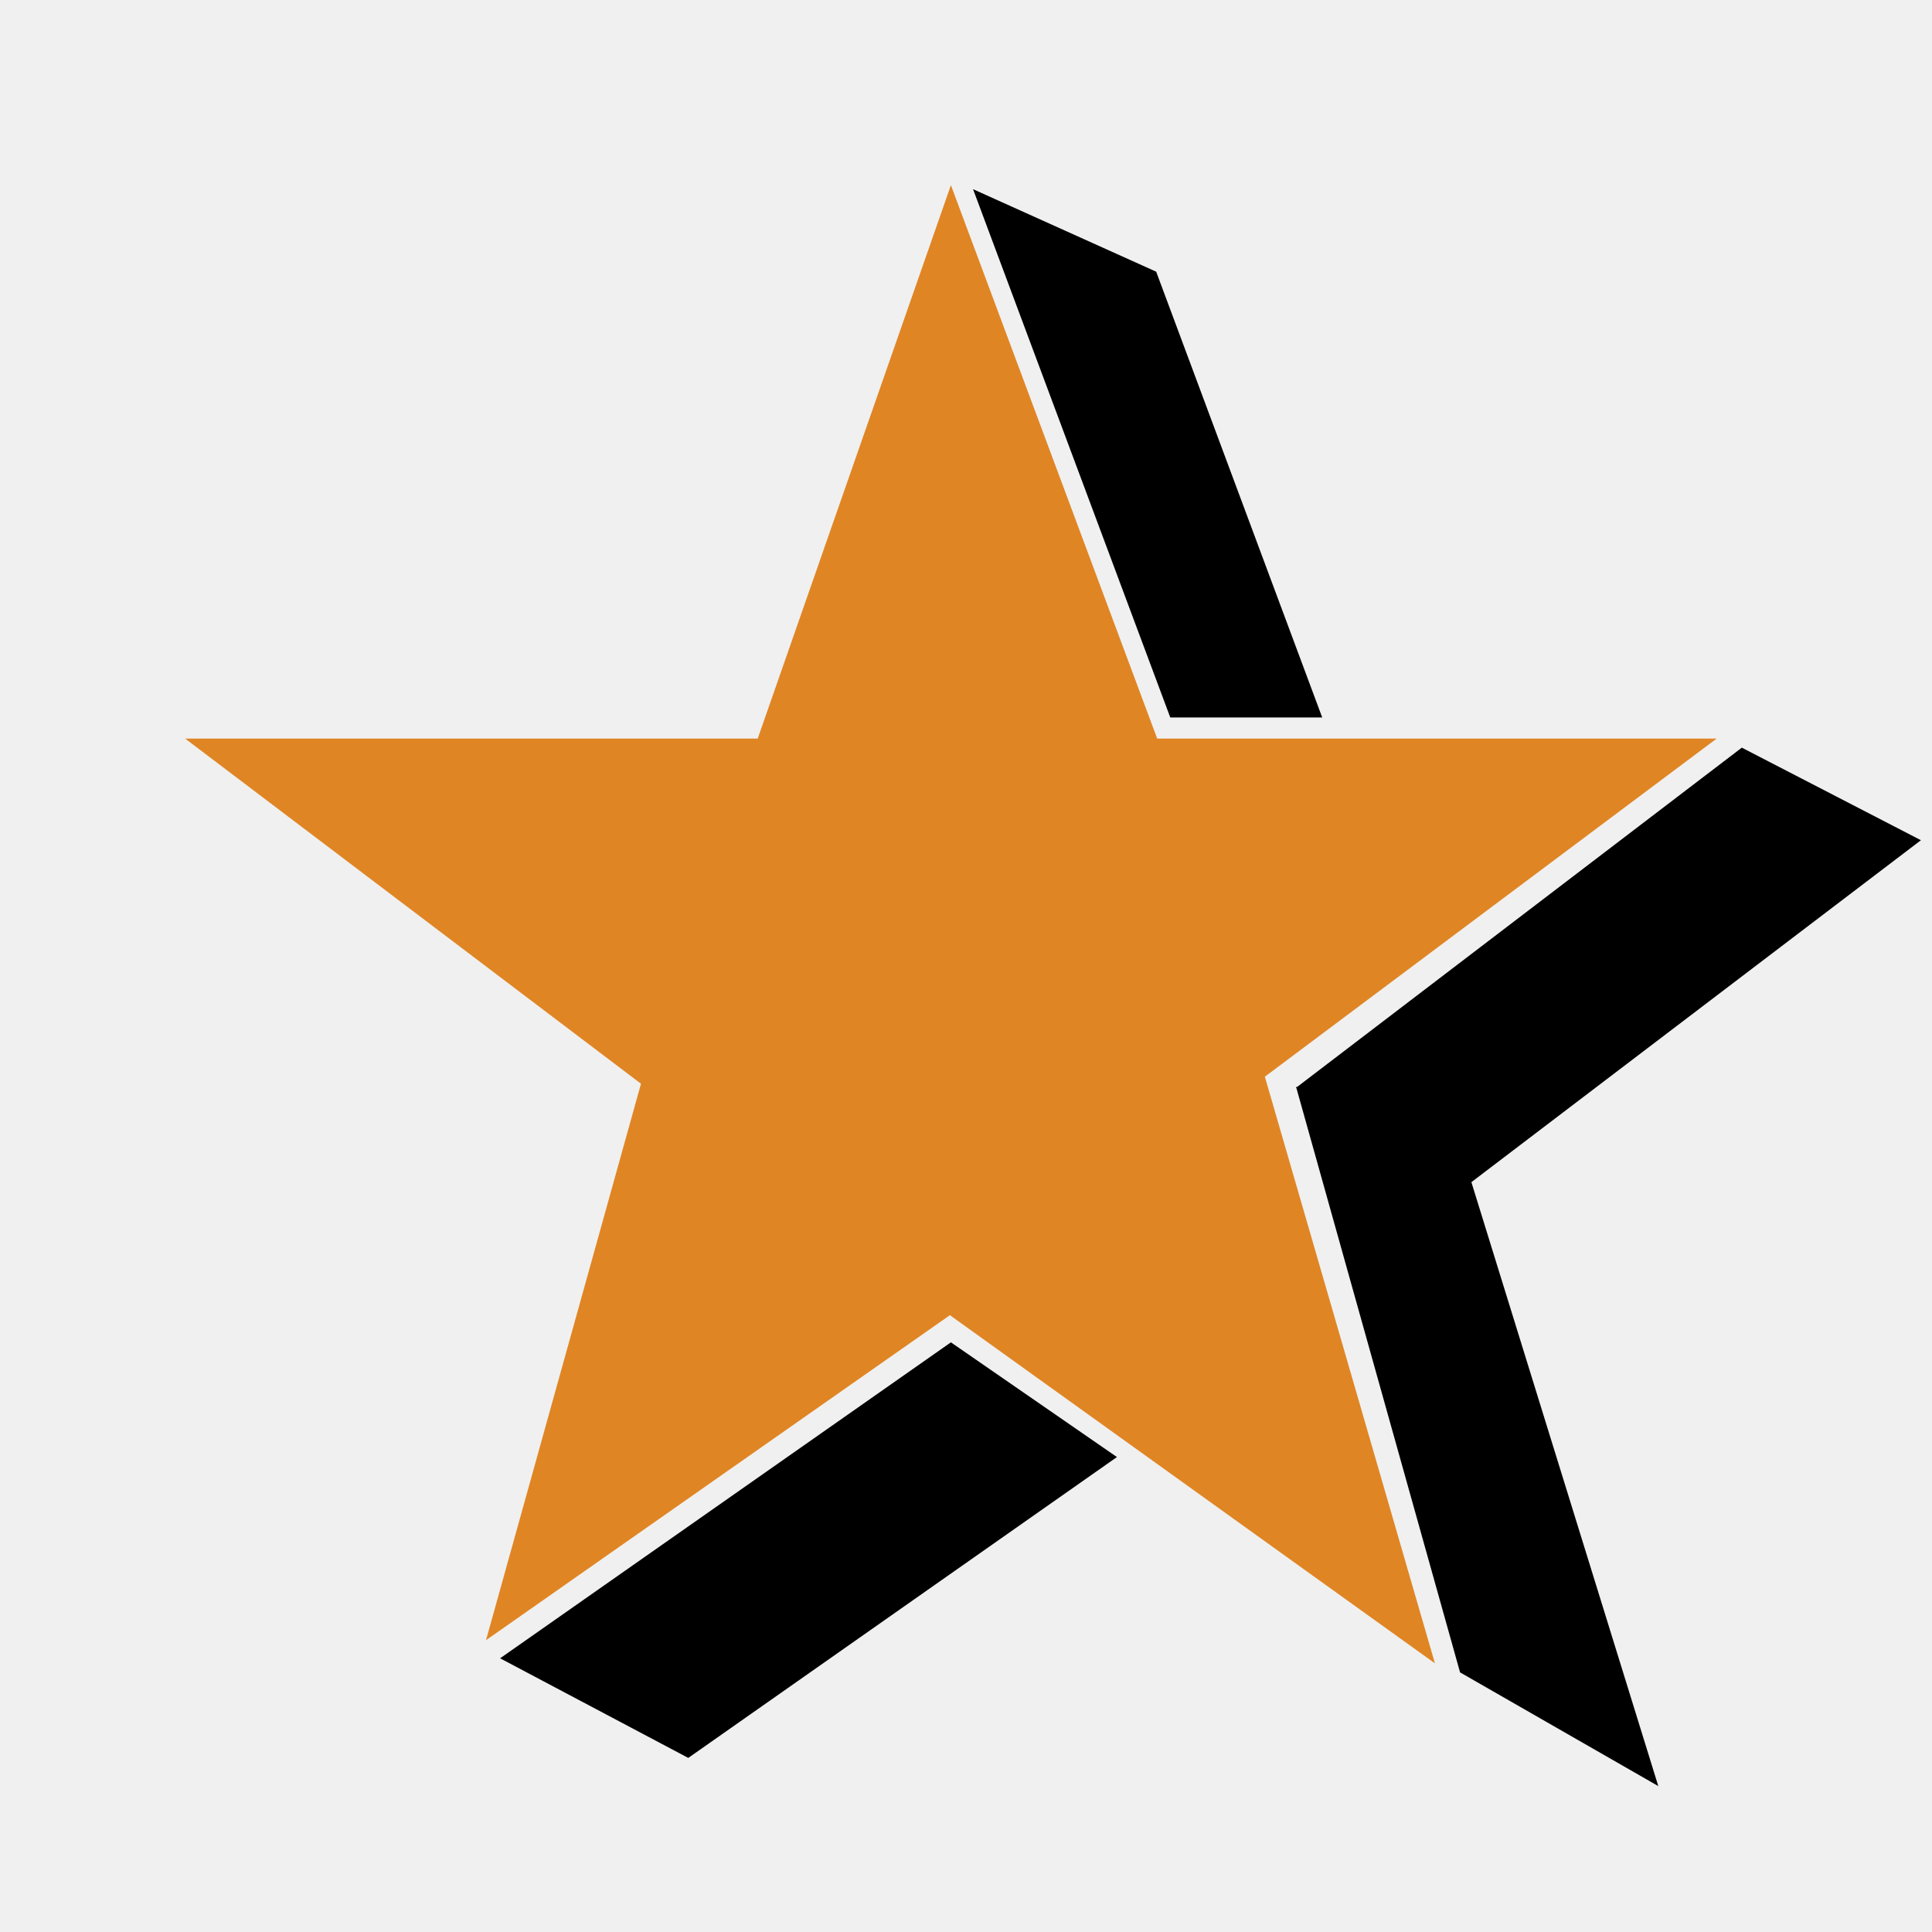
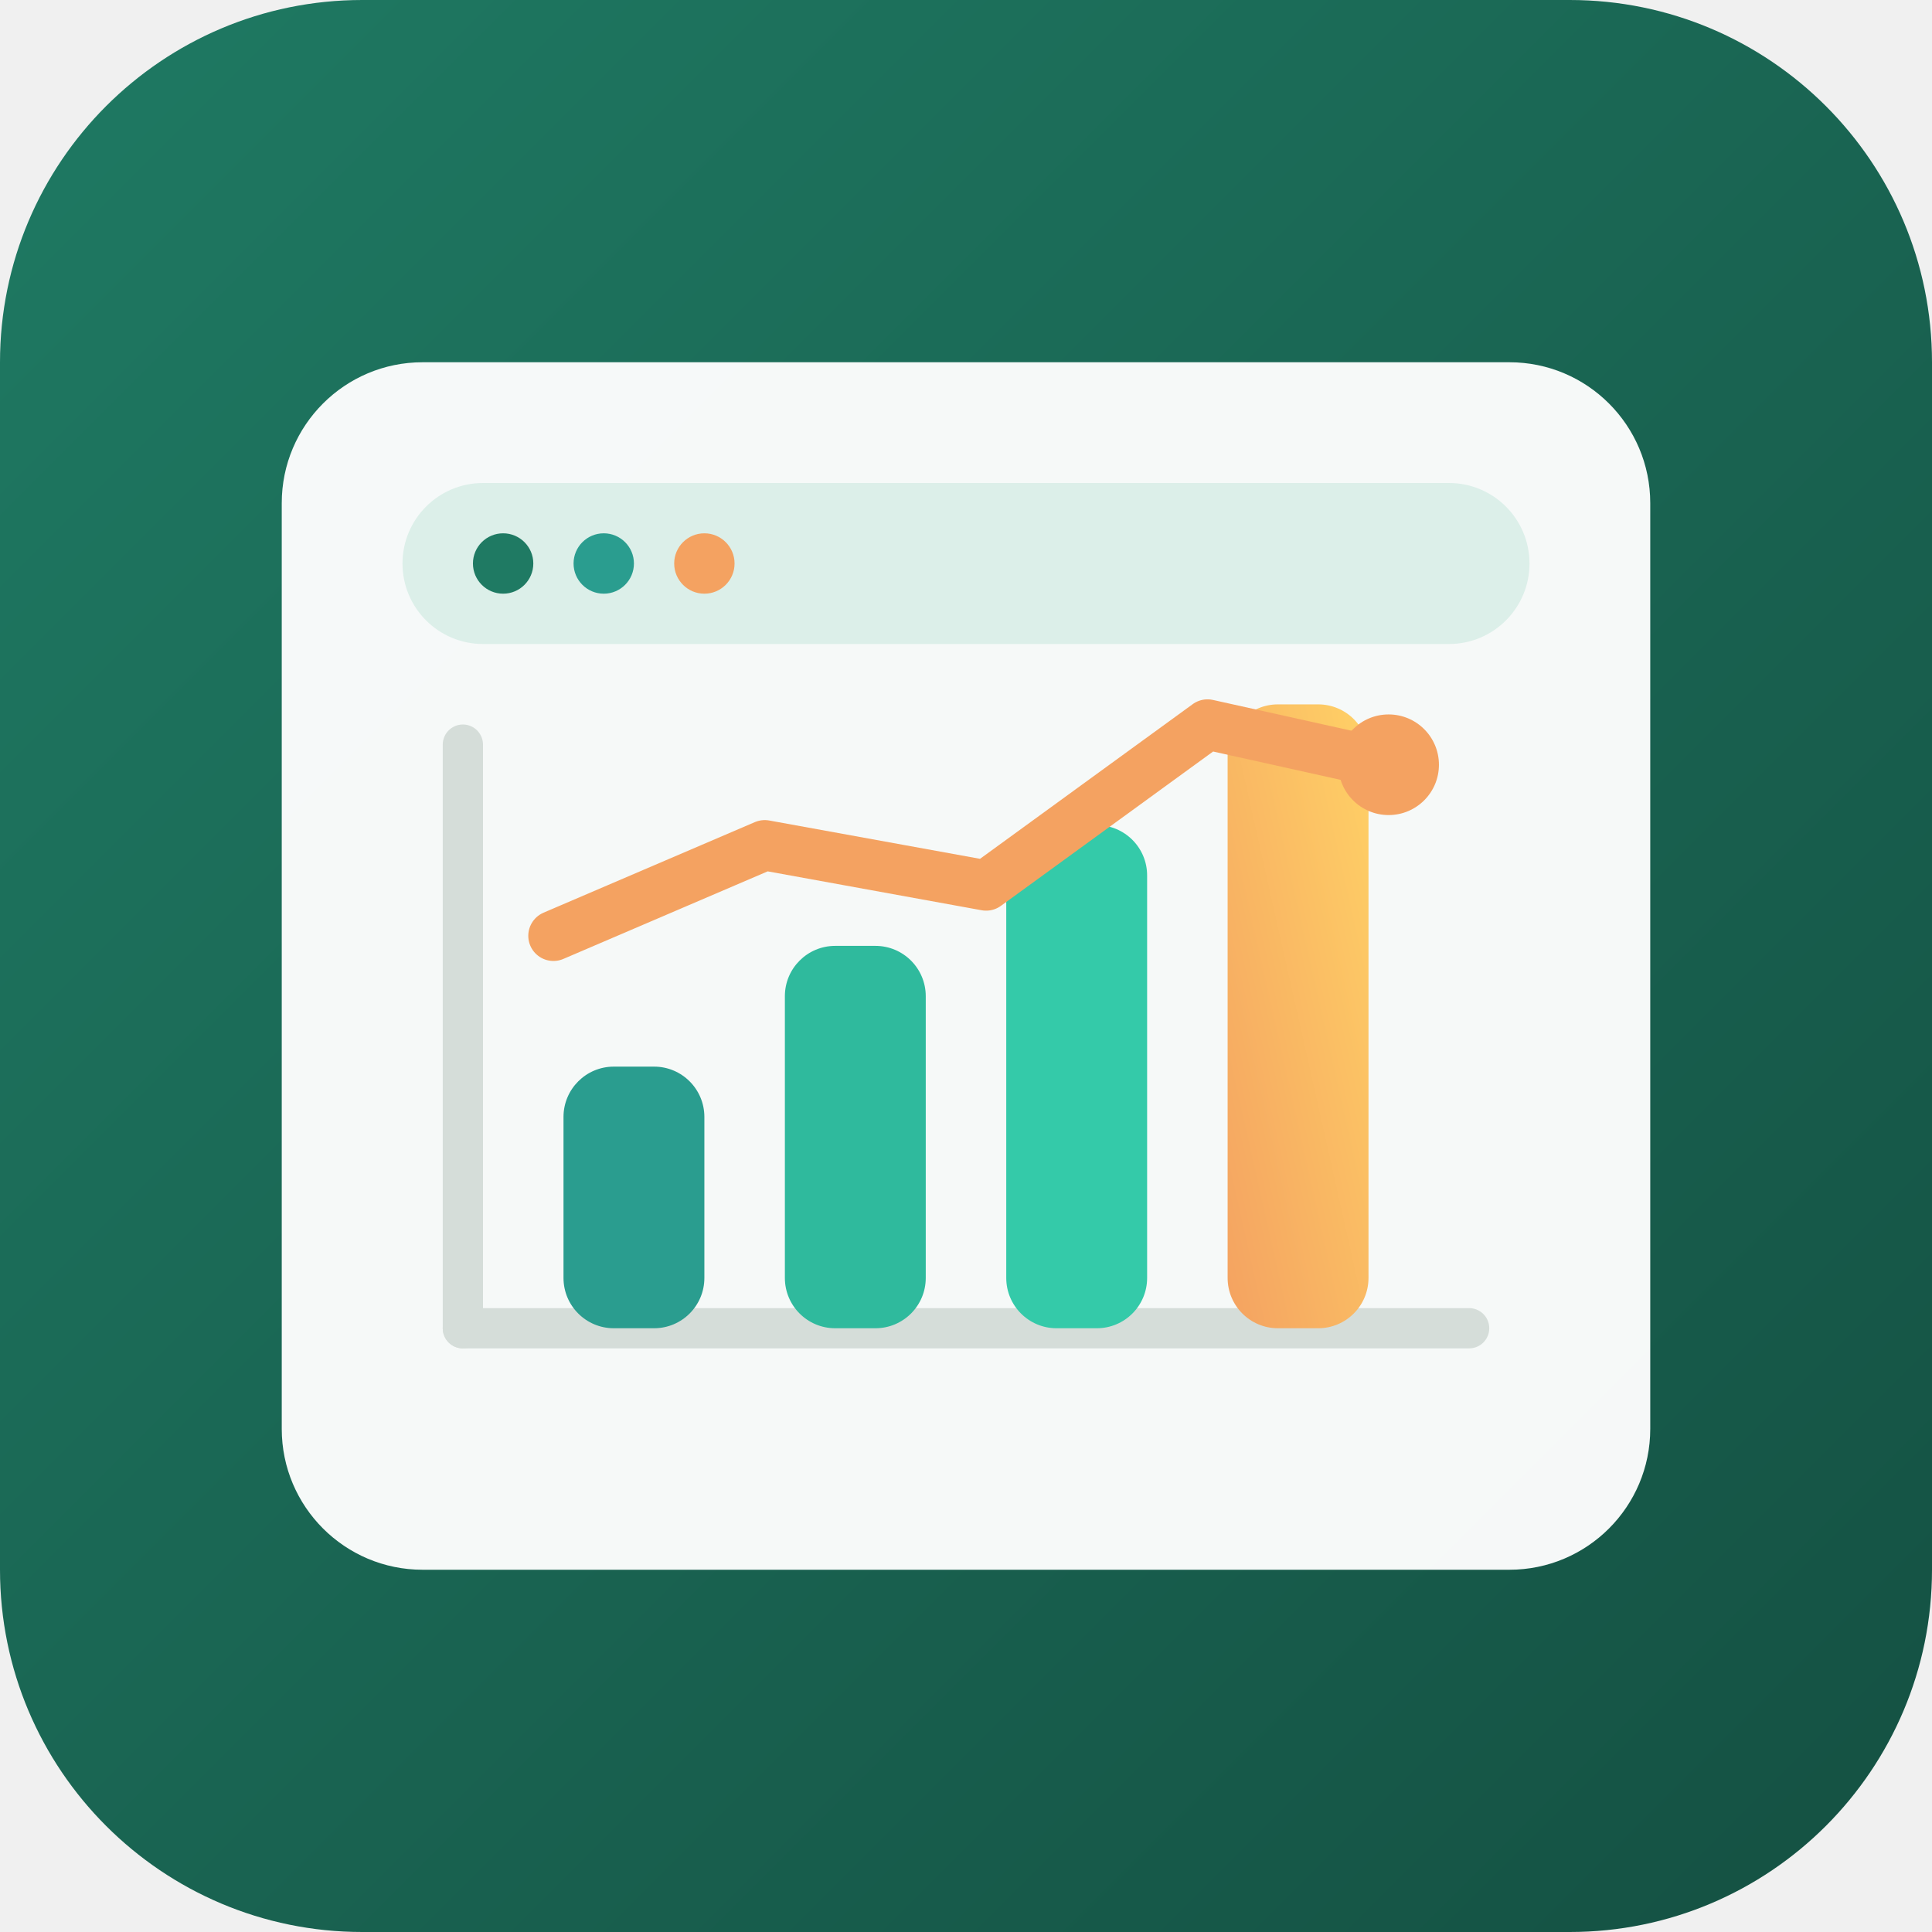
- <svg xmlns="http://www.w3.org/2000/svg" xml:space="preserve" viewBox="0 0 192 192">
-   <path fill="#e08524" d="M75.3 73.4H18.4l45.3 34.3L48.3 163l46.1-32.3 48.2 34.6-16.9-58.3 44.9-33.6H115l-20.5-55-19.2 55z" />
-   <path d="m96.7 18.8 18.2 8.2 16.5 44.3h-15.1L96.7 18.8zm-47 146 18.7 9.9 42.6-29.9-16.5-11.4-44.8 31.4zm79.1-56.8 17.4 9.4 18.6 60.1-19.7-11.3-16.3-58.2z" />
-   <path d="m173.1 74.3 17.8 9.2-44.7 34-17.4-9.4 44.3-33.8z" />
+ <svg xmlns="http://www.w3.org/2000/svg" viewBox="0 0 192 192">
+   <defs>
+     <linearGradient id="bg" x1="0" y1="0" x2="1" y2="1">
+       <stop offset="0" stop-color="#1f7a63" />
+       <stop offset="1" stop-color="#145042" />
+     </linearGradient>
+     <linearGradient id="chart" x1="0" y1="1" x2="1" y2="0">
+       <stop offset="0" stop-color="#f4a261" />
+       <stop offset="1" stop-color="#ffd166" />
+     </linearGradient>
+   </defs>
+   <rect width="192" height="192" rx="36" fill="url(#bg)" />
+   <rect x="28" y="36" width="136" height="120" rx="14" fill="#ffffff" opacity="0.96" />
+   <rect x="40" y="48" width="112" height="16" rx="8" fill="#dcefe9" />
+   <circle cx="50" cy="56" r="3" fill="#1f7a63" />
+   <circle cx="60" cy="56" r="3" fill="#2a9d8f" />
+   <circle cx="70" cy="56" r="3" fill="#f4a261" />
+   <line x1="46" y1="132" x2="146" y2="132" stroke="#d5ddd9" stroke-width="4" stroke-linecap="round" />
+   <line x1="46" y1="132" x2="46" y2="74" stroke="#d5ddd9" stroke-width="4" stroke-linecap="round" />
+   <rect x="56" y="106" width="14" height="26" rx="5" fill="#2a9d8f" />
+   <rect x="78" y="94" width="14" height="38" rx="5" fill="#2fba9d" />
+   <rect x="100" y="82" width="14" height="50" rx="5" fill="#34caa9" />
+   <rect x="122" y="70" width="14" height="62" rx="5" fill="url(#chart)" />
+   <path d="M55 93 76 84 98 88 120 72 138 76" fill="none" stroke="#f4a261" stroke-width="5" stroke-linecap="round" stroke-linejoin="round" />
+   <circle cx="138" cy="76" r="5" fill="#f4a261" />
</svg>
